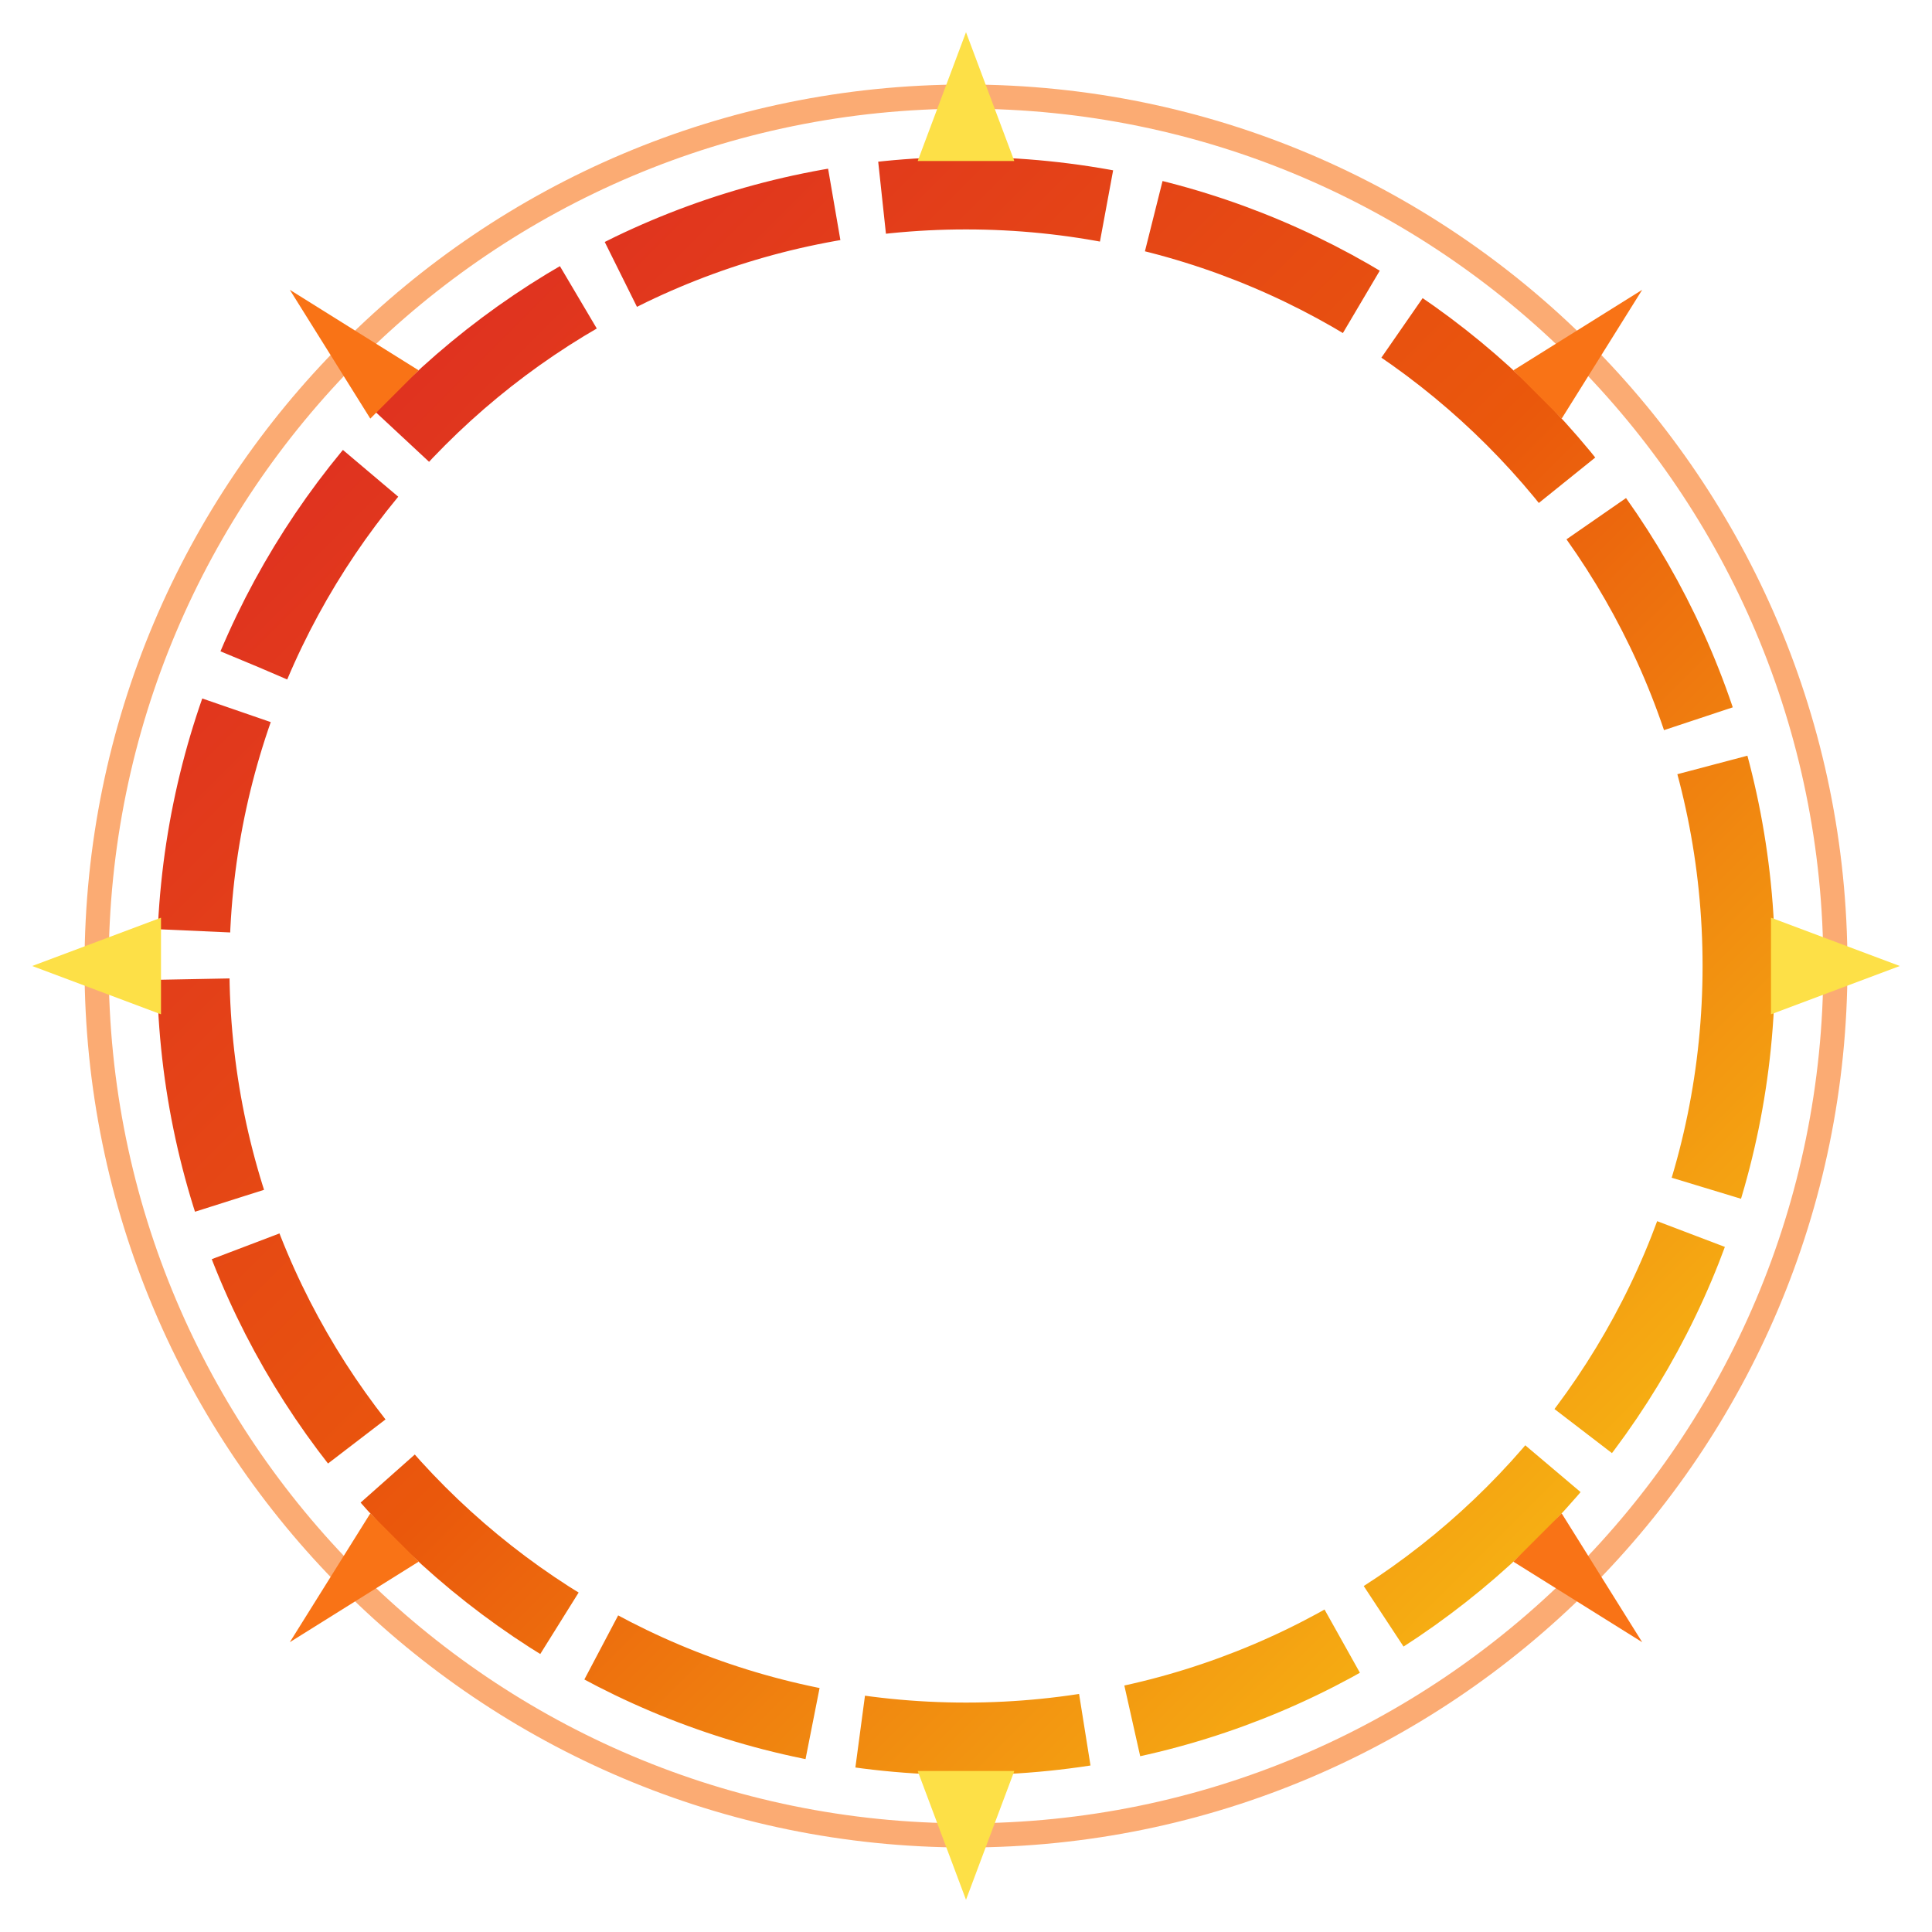
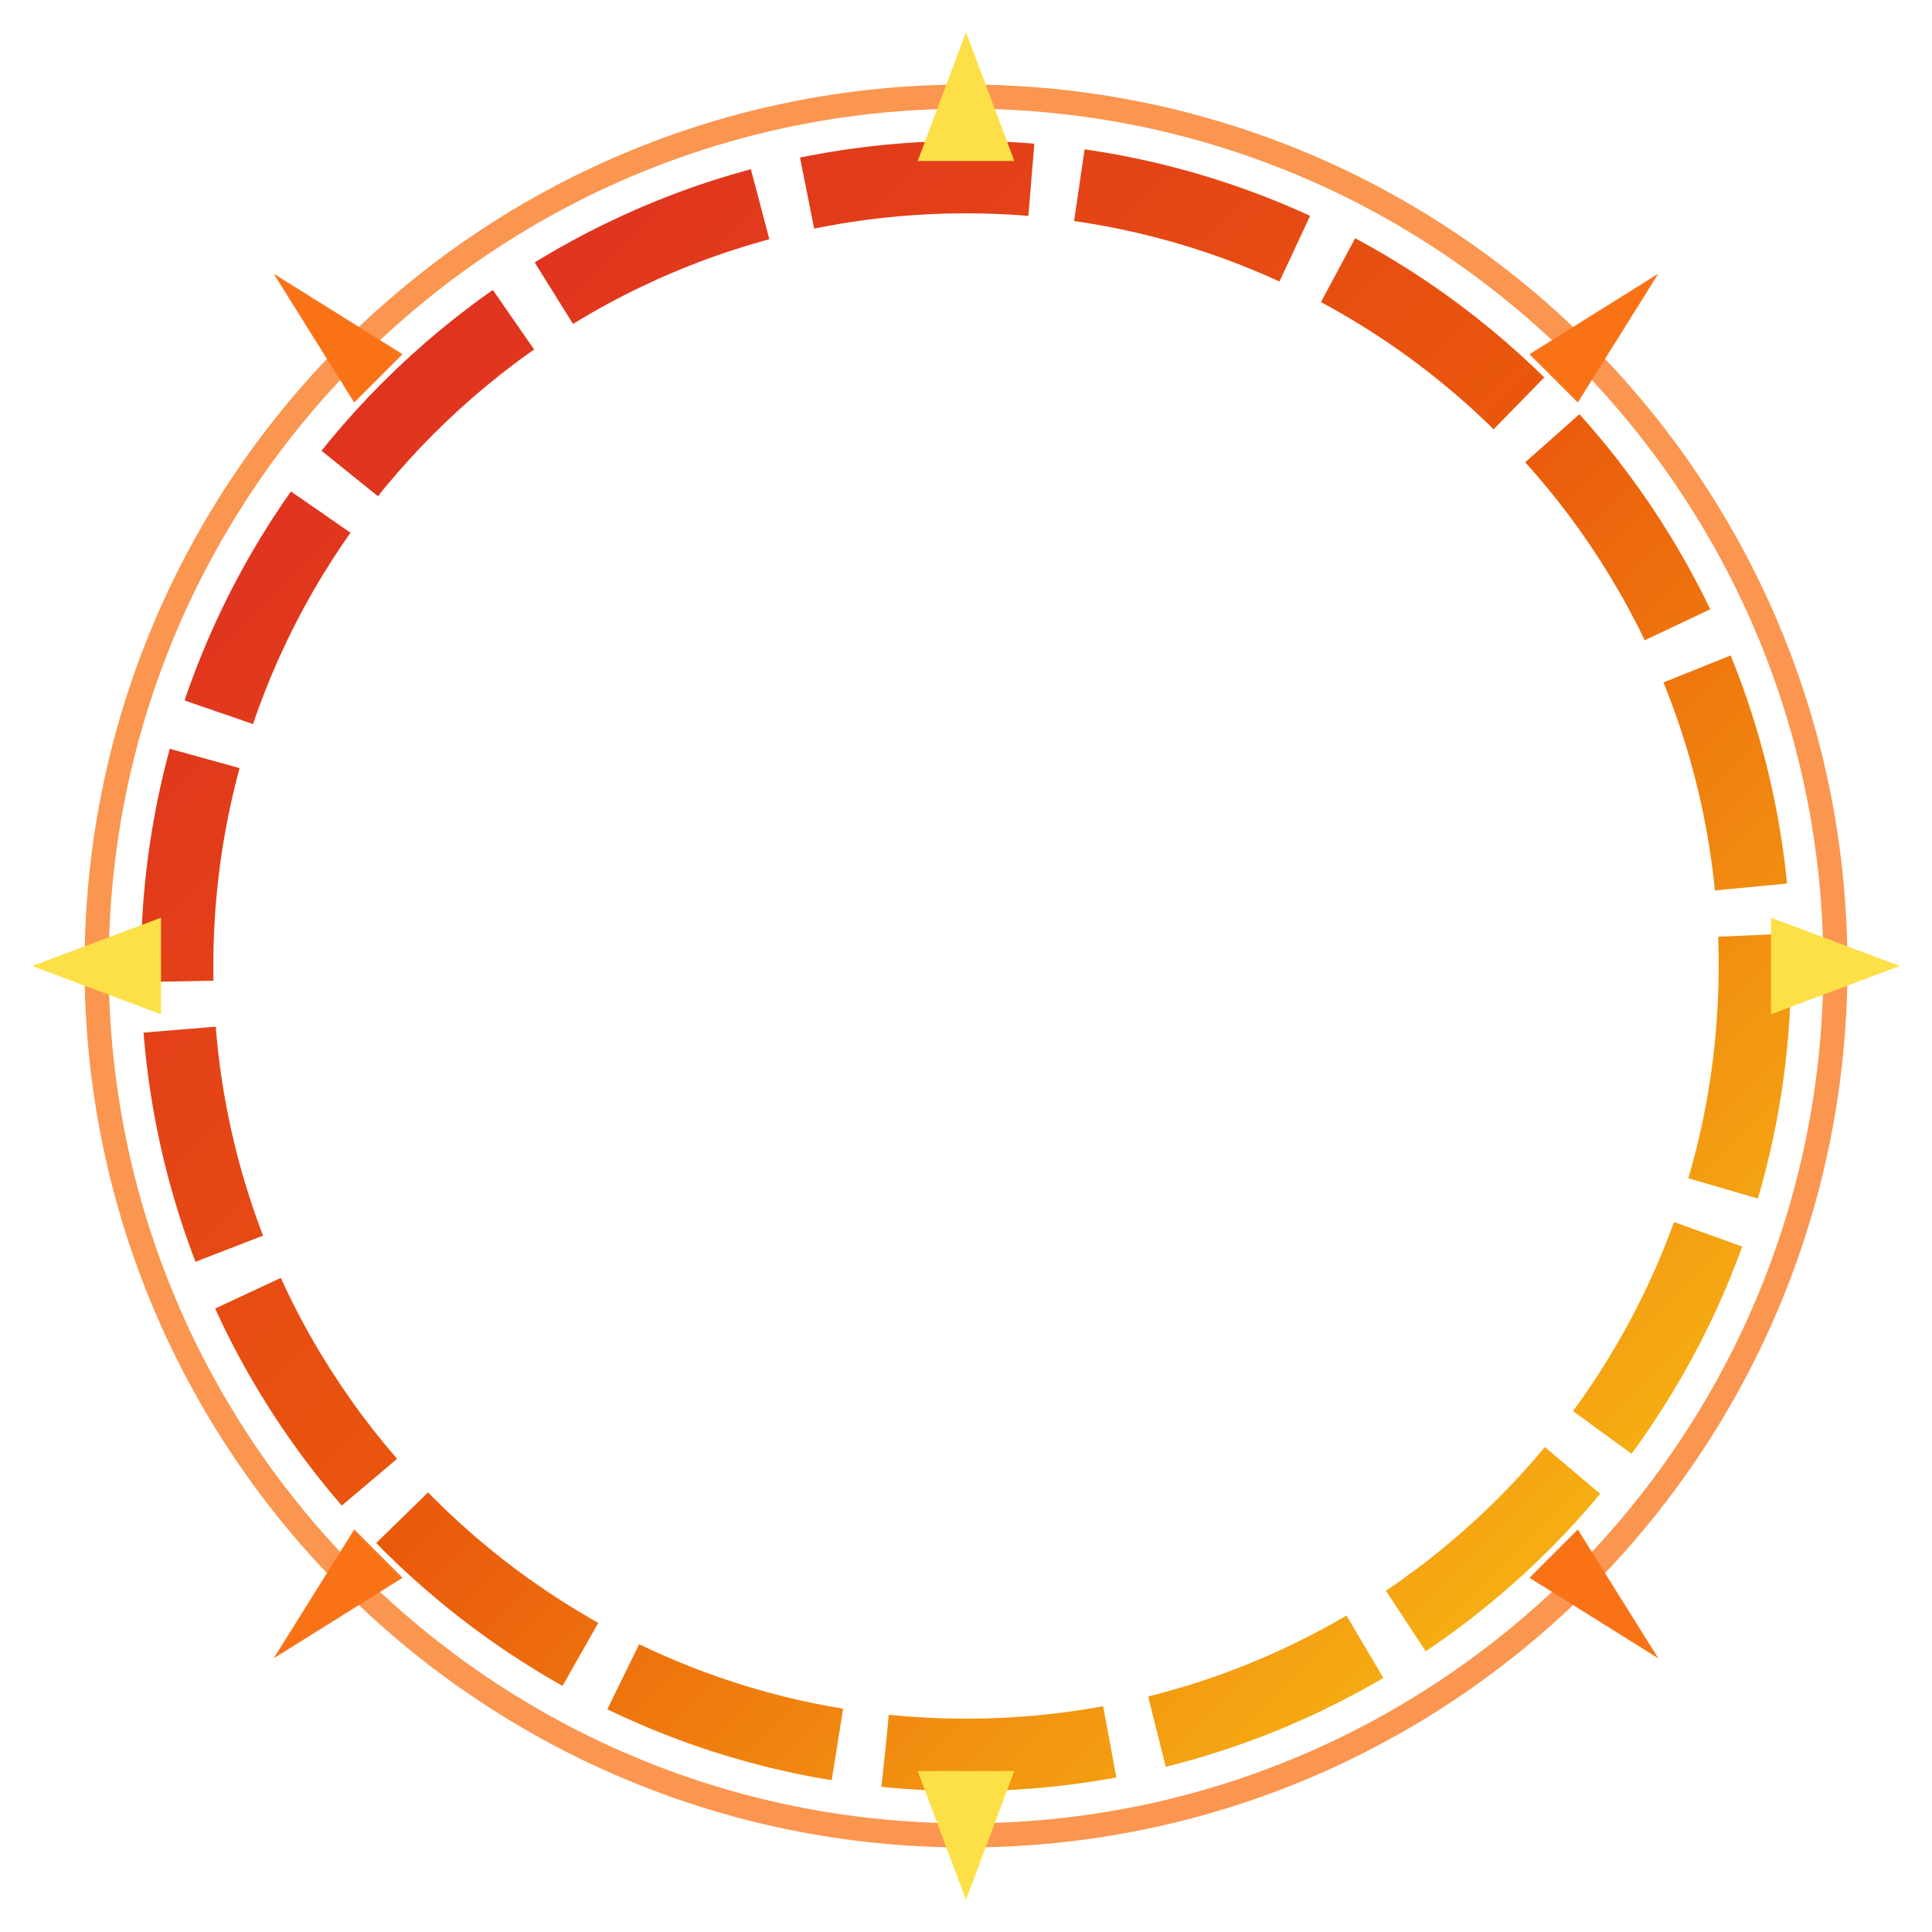
<svg xmlns="http://www.w3.org/2000/svg" viewBox="0 0 120 120">
  <defs>
    <linearGradient id="lava_g" x1="0%" y1="0%" x2="100%" y2="100%">
      <stop offset="0%" stop-color="#dc2626" />
      <stop offset="50%" stop-color="#ea580c" />
      <stop offset="100%" stop-color="#facc15" />
    </linearGradient>
  </defs>
-   <circle cx="60" cy="60" r="48" fill="none" stroke="url(#lava_g)" stroke-width="4.5" stroke-dasharray="14,3" />
-   <circle cx="60" cy="60" r="54" fill="none" stroke="#f97316" stroke-width="1.5" opacity="0.6" />
+   <circle cx="60" cy="60" r="49" fill="none" stroke="url(#lava_g)" stroke-width="4.5" stroke-dasharray="14,3" />
+   <circle cx="60" cy="60" r="54" fill="none" stroke="#f97316" stroke-width="1.5" opacity="0.75" />
  <polygon points="60,2 63,10 57,10" fill="#fde047" />
  <polygon points="60,118 63,110 57,110" fill="#fde047" />
  <polygon points="2,60 10,63 10,57" fill="#fde047" />
  <polygon points="118,60 110,63 110,57" fill="#fde047" />
-   <polygon points="18,18 26,23 23,26" fill="#f97316" />
-   <polygon points="102,18 94,23 97,26" fill="#f97316" />
-   <polygon points="18,102 26,97 23,94" fill="#f97316" />
-   <polygon points="102,102 94,97 97,94" fill="#f97316" />
+   <polygon points="17,17 25,22 22,25" fill="#f97316" />
+   <polygon points="103,17 95,22 98,25" fill="#f97316" />
+   <polygon points="17,103 25,98 22,95" fill="#f97316" />
+   <polygon points="103,103 95,98 98,95" fill="#f97316" />
</svg>
